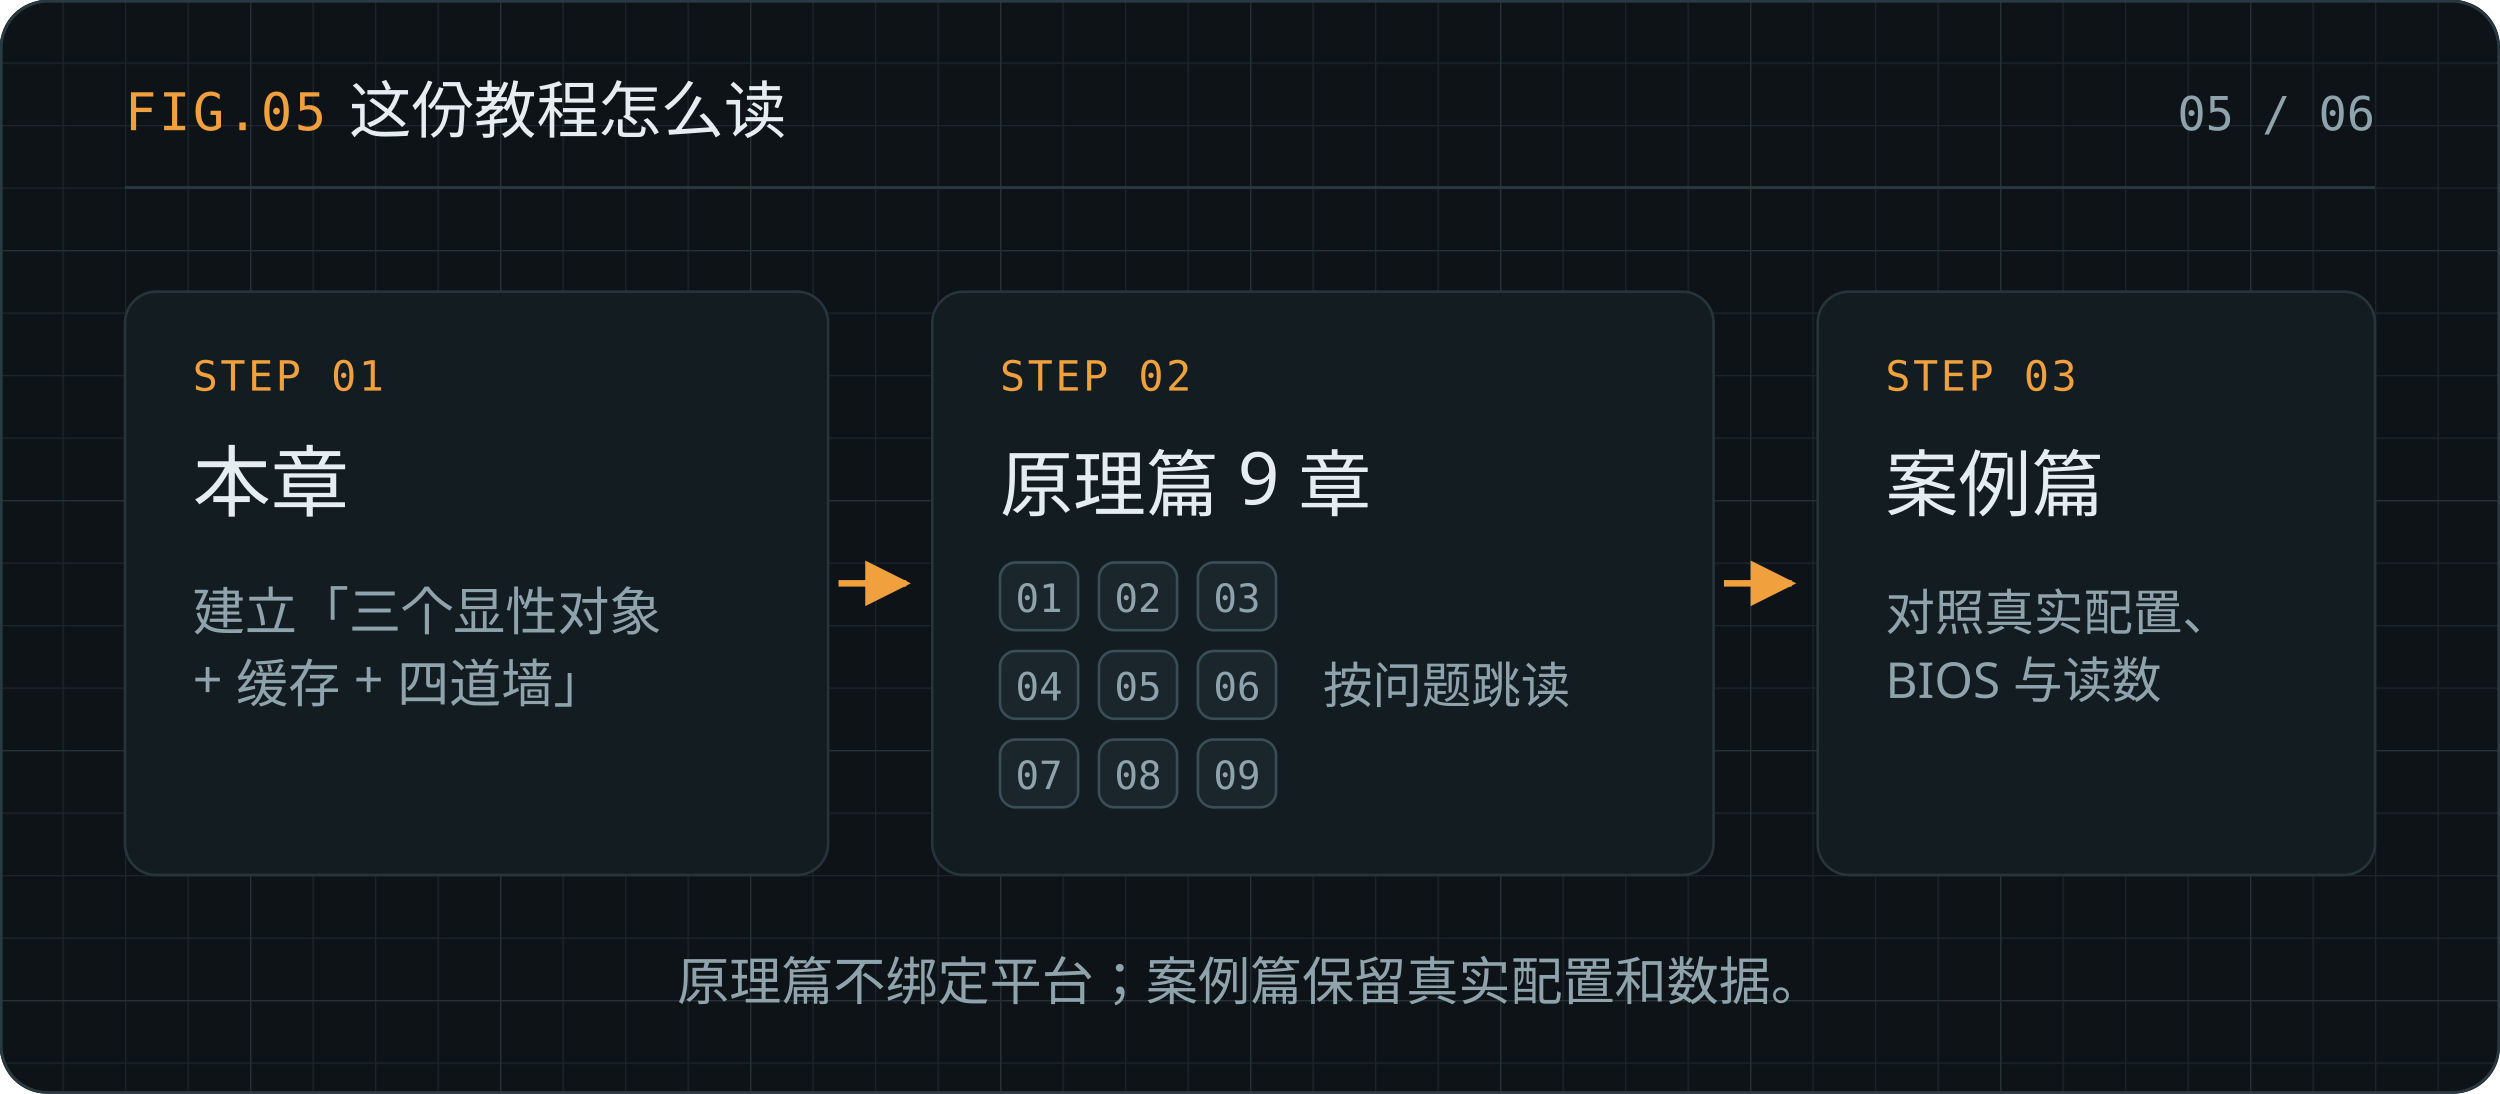
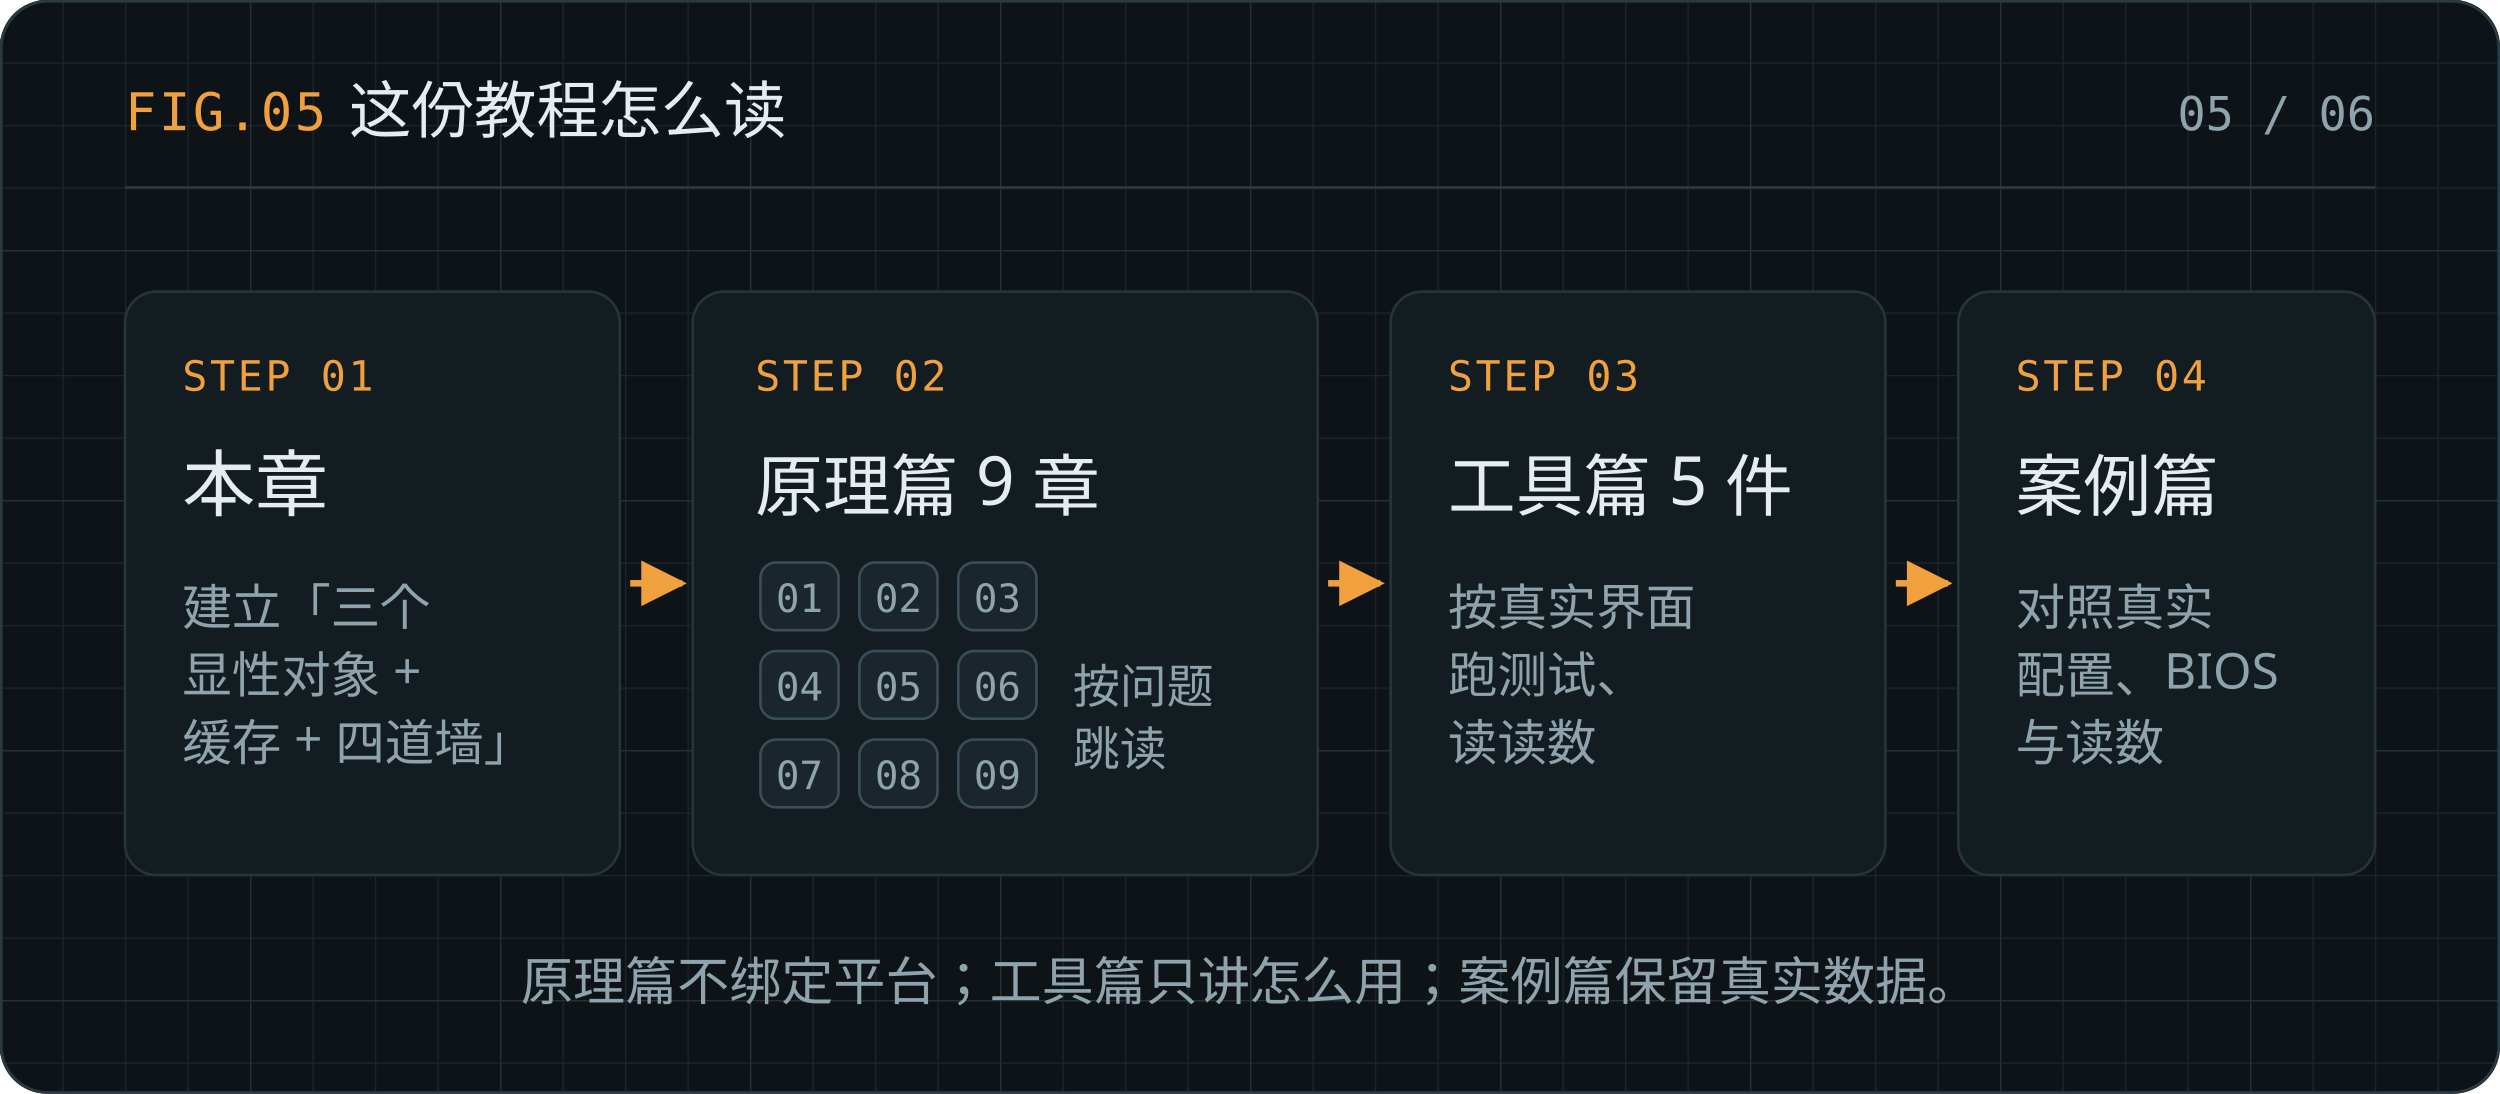
<svg xmlns="http://www.w3.org/2000/svg" viewBox="0 0 960 420" width="960" height="420" role="img" aria-labelledby="fig05-title fig05-desc">
  <defs>
    <pattern id="fig05-grid" width="24" height="24" patternUnits="userSpaceOnUse">
      <path d="M24 0H0V24" fill="none" stroke="#1B262C" />
    </pattern>
    <pattern id="fig05-grid-major" width="96" height="96" patternUnits="userSpaceOnUse">
      <path d="M96 0H0V96" fill="none" stroke="#233139" />
    </pattern>
    <marker id="fig05-arrow" viewBox="0 0 10 10" refX="9" refY="5" markerWidth="7" markerHeight="7" orient="auto-start-reverse">
      <path d="M0 0L10 5L0 10z" fill="#F0A03C" />
    </marker>
  </defs>
  <rect width="960" height="420" rx="18" fill="#0E1317" />
  <rect width="960" height="420" rx="18" fill="url(#fig05-grid)" />
  <rect width="960" height="420" rx="18" fill="url(#fig05-grid-major)" />
  <rect x="0.5" y="0.5" width="959" height="419" rx="18" fill="none" stroke="#2A3A43" />
  <text x="48" y="50" font-family="'JetBrains Mono','Cascadia Mono',Consolas,monospace" font-size="20" fill="#F0A03C" letter-spacing="1">FIG.05</text>
  <text x="134" y="51" font-family="'Noto Sans SC','Source Han Sans SC','Microsoft YaHei',sans-serif" font-size="24" fill="#E6EDF1">这份教程怎么读</text>
  <text x="912" y="50" text-anchor="end" font-family="'JetBrains Mono','Cascadia Mono',Consolas,monospace" font-size="18" fill="#8FA3AD">05 / 06</text>
  <path d="M48 72H912" stroke="#2A3A43" />
-   <rect x="48" y="112" width="270" height="224" rx="12" fill="#131C21" stroke="#26343C" />
-   <text x="74" y="150" font-family="'JetBrains Mono','Cascadia Mono',Consolas,monospace" font-size="16" fill="#F0A03C" letter-spacing="1">STEP 01</text>
-   <text x="74" y="196" font-family="'Noto Sans SC','Source Han Sans SC','Microsoft YaHei',sans-serif" font-size="30" fill="#E6EDF1">本章</text>
-   <text x="74" y="242" font-family="'Noto Sans SC','Source Han Sans SC','Microsoft YaHei',sans-serif" font-size="20" fill="#8FA3AD">建立「三个显性对象</text>
-   <text x="74" y="268" font-family="'Noto Sans SC','Source Han Sans SC','Microsoft YaHei',sans-serif" font-size="20" fill="#8FA3AD">+ 缓存 + 四道墙」</text>
-   <path d="M322 224H348" stroke="#F0A03C" stroke-width="2.5" marker-end="url(#fig05-arrow)" />
-   <rect x="358" y="112" width="300" height="224" rx="12" fill="#131C21" stroke="#26343C" />
-   <text x="384" y="150" font-family="'JetBrains Mono','Cascadia Mono',Consolas,monospace" font-size="16" fill="#F0A03C" letter-spacing="1">STEP 02</text>
-   <text x="384" y="196" font-family="'Noto Sans SC','Source Han Sans SC','Microsoft YaHei',sans-serif" font-size="28" fill="#E6EDF1">原理篇 9 章</text>
-   <rect x="384" y="216" width="30" height="26" rx="6" fill="#1B262C" stroke="#3A4E58" />
-   <text x="399" y="235" text-anchor="middle" font-family="'JetBrains Mono','Cascadia Mono',Consolas,monospace" font-size="15" fill="#8FA3AD">01</text>
-   <rect x="422" y="216" width="30" height="26" rx="6" fill="#1B262C" stroke="#3A4E58" />
-   <text x="437" y="235" text-anchor="middle" font-family="'JetBrains Mono','Cascadia Mono',Consolas,monospace" font-size="15" fill="#8FA3AD">02</text>
-   <rect x="460" y="216" width="30" height="26" rx="6" fill="#1B262C" stroke="#3A4E58" />
-   <text x="475" y="235" text-anchor="middle" font-family="'JetBrains Mono','Cascadia Mono',Consolas,monospace" font-size="15" fill="#8FA3AD">03</text>
-   <rect x="384" y="250" width="30" height="26" rx="6" fill="#1B262C" stroke="#3A4E58" />
-   <text x="399" y="269" text-anchor="middle" font-family="'JetBrains Mono','Cascadia Mono',Consolas,monospace" font-size="15" fill="#8FA3AD">04</text>
-   <rect x="422" y="250" width="30" height="26" rx="6" fill="#1B262C" stroke="#3A4E58" />
-   <text x="437" y="269" text-anchor="middle" font-family="'JetBrains Mono','Cascadia Mono',Consolas,monospace" font-size="15" fill="#8FA3AD">05</text>
-   <rect x="460" y="250" width="30" height="26" rx="6" fill="#1B262C" stroke="#3A4E58" />
-   <text x="475" y="269" text-anchor="middle" font-family="'JetBrains Mono','Cascadia Mono',Consolas,monospace" font-size="15" fill="#8FA3AD">06</text>
-   <rect x="384" y="284" width="30" height="26" rx="6" fill="#1B262C" stroke="#3A4E58" />
-   <text x="399" y="303" text-anchor="middle" font-family="'JetBrains Mono','Cascadia Mono',Consolas,monospace" font-size="15" fill="#8FA3AD">07</text>
-   <rect x="422" y="284" width="30" height="26" rx="6" fill="#1B262C" stroke="#3A4E58" />
-   <text x="437" y="303" text-anchor="middle" font-family="'JetBrains Mono','Cascadia Mono',Consolas,monospace" font-size="15" fill="#8FA3AD">08</text>
-   <rect x="460" y="284" width="30" height="26" rx="6" fill="#1B262C" stroke="#3A4E58" />
-   <text x="475" y="303" text-anchor="middle" font-family="'JetBrains Mono','Cascadia Mono',Consolas,monospace" font-size="15" fill="#8FA3AD">09</text>
-   <text x="508" y="270" font-family="'Noto Sans SC','Source Han Sans SC','Microsoft YaHei',sans-serif" font-size="19" fill="#8FA3AD">按问题跳读</text>
-   <path d="M662 224H688" stroke="#F0A03C" stroke-width="2.5" marker-end="url(#fig05-arrow)" />
-   <rect x="698" y="112" width="214" height="224" rx="12" fill="#131C21" stroke="#26343C" />
-   <text x="724" y="150" font-family="'JetBrains Mono','Cascadia Mono',Consolas,monospace" font-size="16" fill="#F0A03C" letter-spacing="1">STEP 03</text>
-   <text x="724" y="196" font-family="'Noto Sans SC','Source Han Sans SC','Microsoft YaHei',sans-serif" font-size="28" fill="#E6EDF1">案例篇</text>
-   <text x="724" y="242" font-family="'Noto Sans SC','Source Han Sans SC','Microsoft YaHei',sans-serif" font-size="19" fill="#8FA3AD">对照真实配置、</text>
-   <text x="724" y="268" font-family="'Noto Sans SC','Source Han Sans SC','Microsoft YaHei',sans-serif" font-size="19" fill="#8FA3AD">BIOS 与读数</text>
-   <text x="480" y="384" text-anchor="middle" font-family="'Noto Sans SC','Source Han Sans SC','Microsoft YaHei',sans-serif" font-size="20" fill="#8FA3AD">原理篇不绑定平台；案例篇保留真实配置和数据。</text>
+   <rect x="48" y="112" width="190" height="224" rx="12" fill="#131C21" stroke="#26343C" />
+   <text x="70" y="150" font-family="'JetBrains Mono','Cascadia Mono',Consolas,monospace" font-size="16" fill="#F0A03C" letter-spacing="1">STEP 01</text>
+   <text x="70" y="196" font-family="'Noto Sans SC','Source Han Sans SC','Microsoft YaHei',sans-serif" font-size="28" fill="#E6EDF1">本章</text>
+   <text x="70" y="240" font-family="'Noto Sans SC','Source Han Sans SC','Microsoft YaHei',sans-serif" font-size="19" fill="#8FA3AD">建立「三个</text>
+   <text x="70" y="266" font-family="'Noto Sans SC','Source Han Sans SC','Microsoft YaHei',sans-serif" font-size="19" fill="#8FA3AD">显性对象 +</text>
+   <text x="70" y="292" font-family="'Noto Sans SC','Source Han Sans SC','Microsoft YaHei',sans-serif" font-size="19" fill="#8FA3AD">缓存 + 四道墙」</text>
+   <path d="M242 224H262" stroke="#F0A03C" stroke-width="2.5" marker-end="url(#fig05-arrow)" />
+   <rect x="266" y="112" width="240" height="224" rx="12" fill="#131C21" stroke="#26343C" />
+   <text x="290" y="150" font-family="'JetBrains Mono','Cascadia Mono',Consolas,monospace" font-size="16" fill="#F0A03C" letter-spacing="1">STEP 02</text>
+   <text x="290" y="196" font-family="'Noto Sans SC','Source Han Sans SC','Microsoft YaHei',sans-serif" font-size="26" fill="#E6EDF1">原理篇 9 章</text>
+   <rect x="292" y="216" width="30" height="26" rx="6" fill="#1B262C" stroke="#3A4E58" />
+   <text x="307" y="235" text-anchor="middle" font-family="'JetBrains Mono','Cascadia Mono',Consolas,monospace" font-size="15" fill="#8FA3AD">01</text>
+   <rect x="330" y="216" width="30" height="26" rx="6" fill="#1B262C" stroke="#3A4E58" />
+   <text x="345" y="235" text-anchor="middle" font-family="'JetBrains Mono','Cascadia Mono',Consolas,monospace" font-size="15" fill="#8FA3AD">02</text>
+   <rect x="368" y="216" width="30" height="26" rx="6" fill="#1B262C" stroke="#3A4E58" />
+   <text x="383" y="235" text-anchor="middle" font-family="'JetBrains Mono','Cascadia Mono',Consolas,monospace" font-size="15" fill="#8FA3AD">03</text>
+   <rect x="292" y="250" width="30" height="26" rx="6" fill="#1B262C" stroke="#3A4E58" />
+   <text x="307" y="269" text-anchor="middle" font-family="'JetBrains Mono','Cascadia Mono',Consolas,monospace" font-size="15" fill="#8FA3AD">04</text>
+   <rect x="330" y="250" width="30" height="26" rx="6" fill="#1B262C" stroke="#3A4E58" />
+   <text x="345" y="269" text-anchor="middle" font-family="'JetBrains Mono','Cascadia Mono',Consolas,monospace" font-size="15" fill="#8FA3AD">05</text>
+   <rect x="368" y="250" width="30" height="26" rx="6" fill="#1B262C" stroke="#3A4E58" />
+   <text x="383" y="269" text-anchor="middle" font-family="'JetBrains Mono','Cascadia Mono',Consolas,monospace" font-size="15" fill="#8FA3AD">06</text>
+   <rect x="292" y="284" width="30" height="26" rx="6" fill="#1B262C" stroke="#3A4E58" />
+   <text x="307" y="303" text-anchor="middle" font-family="'JetBrains Mono','Cascadia Mono',Consolas,monospace" font-size="15" fill="#8FA3AD">07</text>
+   <rect x="330" y="284" width="30" height="26" rx="6" fill="#1B262C" stroke="#3A4E58" />
+   <text x="345" y="303" text-anchor="middle" font-family="'JetBrains Mono','Cascadia Mono',Consolas,monospace" font-size="15" fill="#8FA3AD">08</text>
+   <rect x="368" y="284" width="30" height="26" rx="6" fill="#1B262C" stroke="#3A4E58" />
+   <text x="383" y="303" text-anchor="middle" font-family="'JetBrains Mono','Cascadia Mono',Consolas,monospace" font-size="15" fill="#8FA3AD">09</text>
+   <text x="412" y="270" font-family="'Noto Sans SC','Source Han Sans SC','Microsoft YaHei',sans-serif" font-size="18" fill="#8FA3AD">按问题</text>
+   <text x="412" y="294" font-family="'Noto Sans SC','Source Han Sans SC','Microsoft YaHei',sans-serif" font-size="18" fill="#8FA3AD">跳读</text>
+   <path d="M510 224H530" stroke="#F0A03C" stroke-width="2.5" marker-end="url(#fig05-arrow)" />
+   <rect x="534" y="112" width="190" height="224" rx="12" fill="#131C21" stroke="#26343C" />
+   <text x="556" y="150" font-family="'JetBrains Mono','Cascadia Mono',Consolas,monospace" font-size="16" fill="#F0A03C" letter-spacing="1">STEP 03</text>
+   <text x="556" y="196" font-family="'Noto Sans SC','Source Han Sans SC','Microsoft YaHei',sans-serif" font-size="26" fill="#E6EDF1">工具篇 5 件</text>
+   <text x="556" y="240" font-family="'Noto Sans SC','Source Han Sans SC','Microsoft YaHei',sans-serif" font-size="19" fill="#8FA3AD">按真实界面</text>
+   <text x="556" y="266" font-family="'Noto Sans SC','Source Han Sans SC','Microsoft YaHei',sans-serif" font-size="19" fill="#8FA3AD">跑测试、</text>
+   <text x="556" y="292" font-family="'Noto Sans SC','Source Han Sans SC','Microsoft YaHei',sans-serif" font-size="19" fill="#8FA3AD">读读数</text>
+   <path d="M728 224H748" stroke="#F0A03C" stroke-width="2.5" marker-end="url(#fig05-arrow)" />
+   <rect x="752" y="112" width="160" height="224" rx="12" fill="#131C21" stroke="#26343C" />
+   <text x="774" y="150" font-family="'JetBrains Mono','Cascadia Mono',Consolas,monospace" font-size="16" fill="#F0A03C" letter-spacing="1">STEP 04</text>
+   <text x="774" y="196" font-family="'Noto Sans SC','Source Han Sans SC','Microsoft YaHei',sans-serif" font-size="26" fill="#E6EDF1">案例篇</text>
+   <text x="774" y="240" font-family="'Noto Sans SC','Source Han Sans SC','Microsoft YaHei',sans-serif" font-size="19" fill="#8FA3AD">对照真实</text>
+   <text x="774" y="266" font-family="'Noto Sans SC','Source Han Sans SC','Microsoft YaHei',sans-serif" font-size="19" fill="#8FA3AD">配置、BIOS</text>
+   <text x="774" y="292" font-family="'Noto Sans SC','Source Han Sans SC','Microsoft YaHei',sans-serif" font-size="19" fill="#8FA3AD">与读数</text>
+   <text x="480" y="384" text-anchor="middle" font-family="'Noto Sans SC','Source Han Sans SC','Microsoft YaHei',sans-serif" font-size="20" fill="#8FA3AD">原理篇不绑定平台；工具篇只讲怎么用；案例篇保留真实数据。</text>
</svg>
